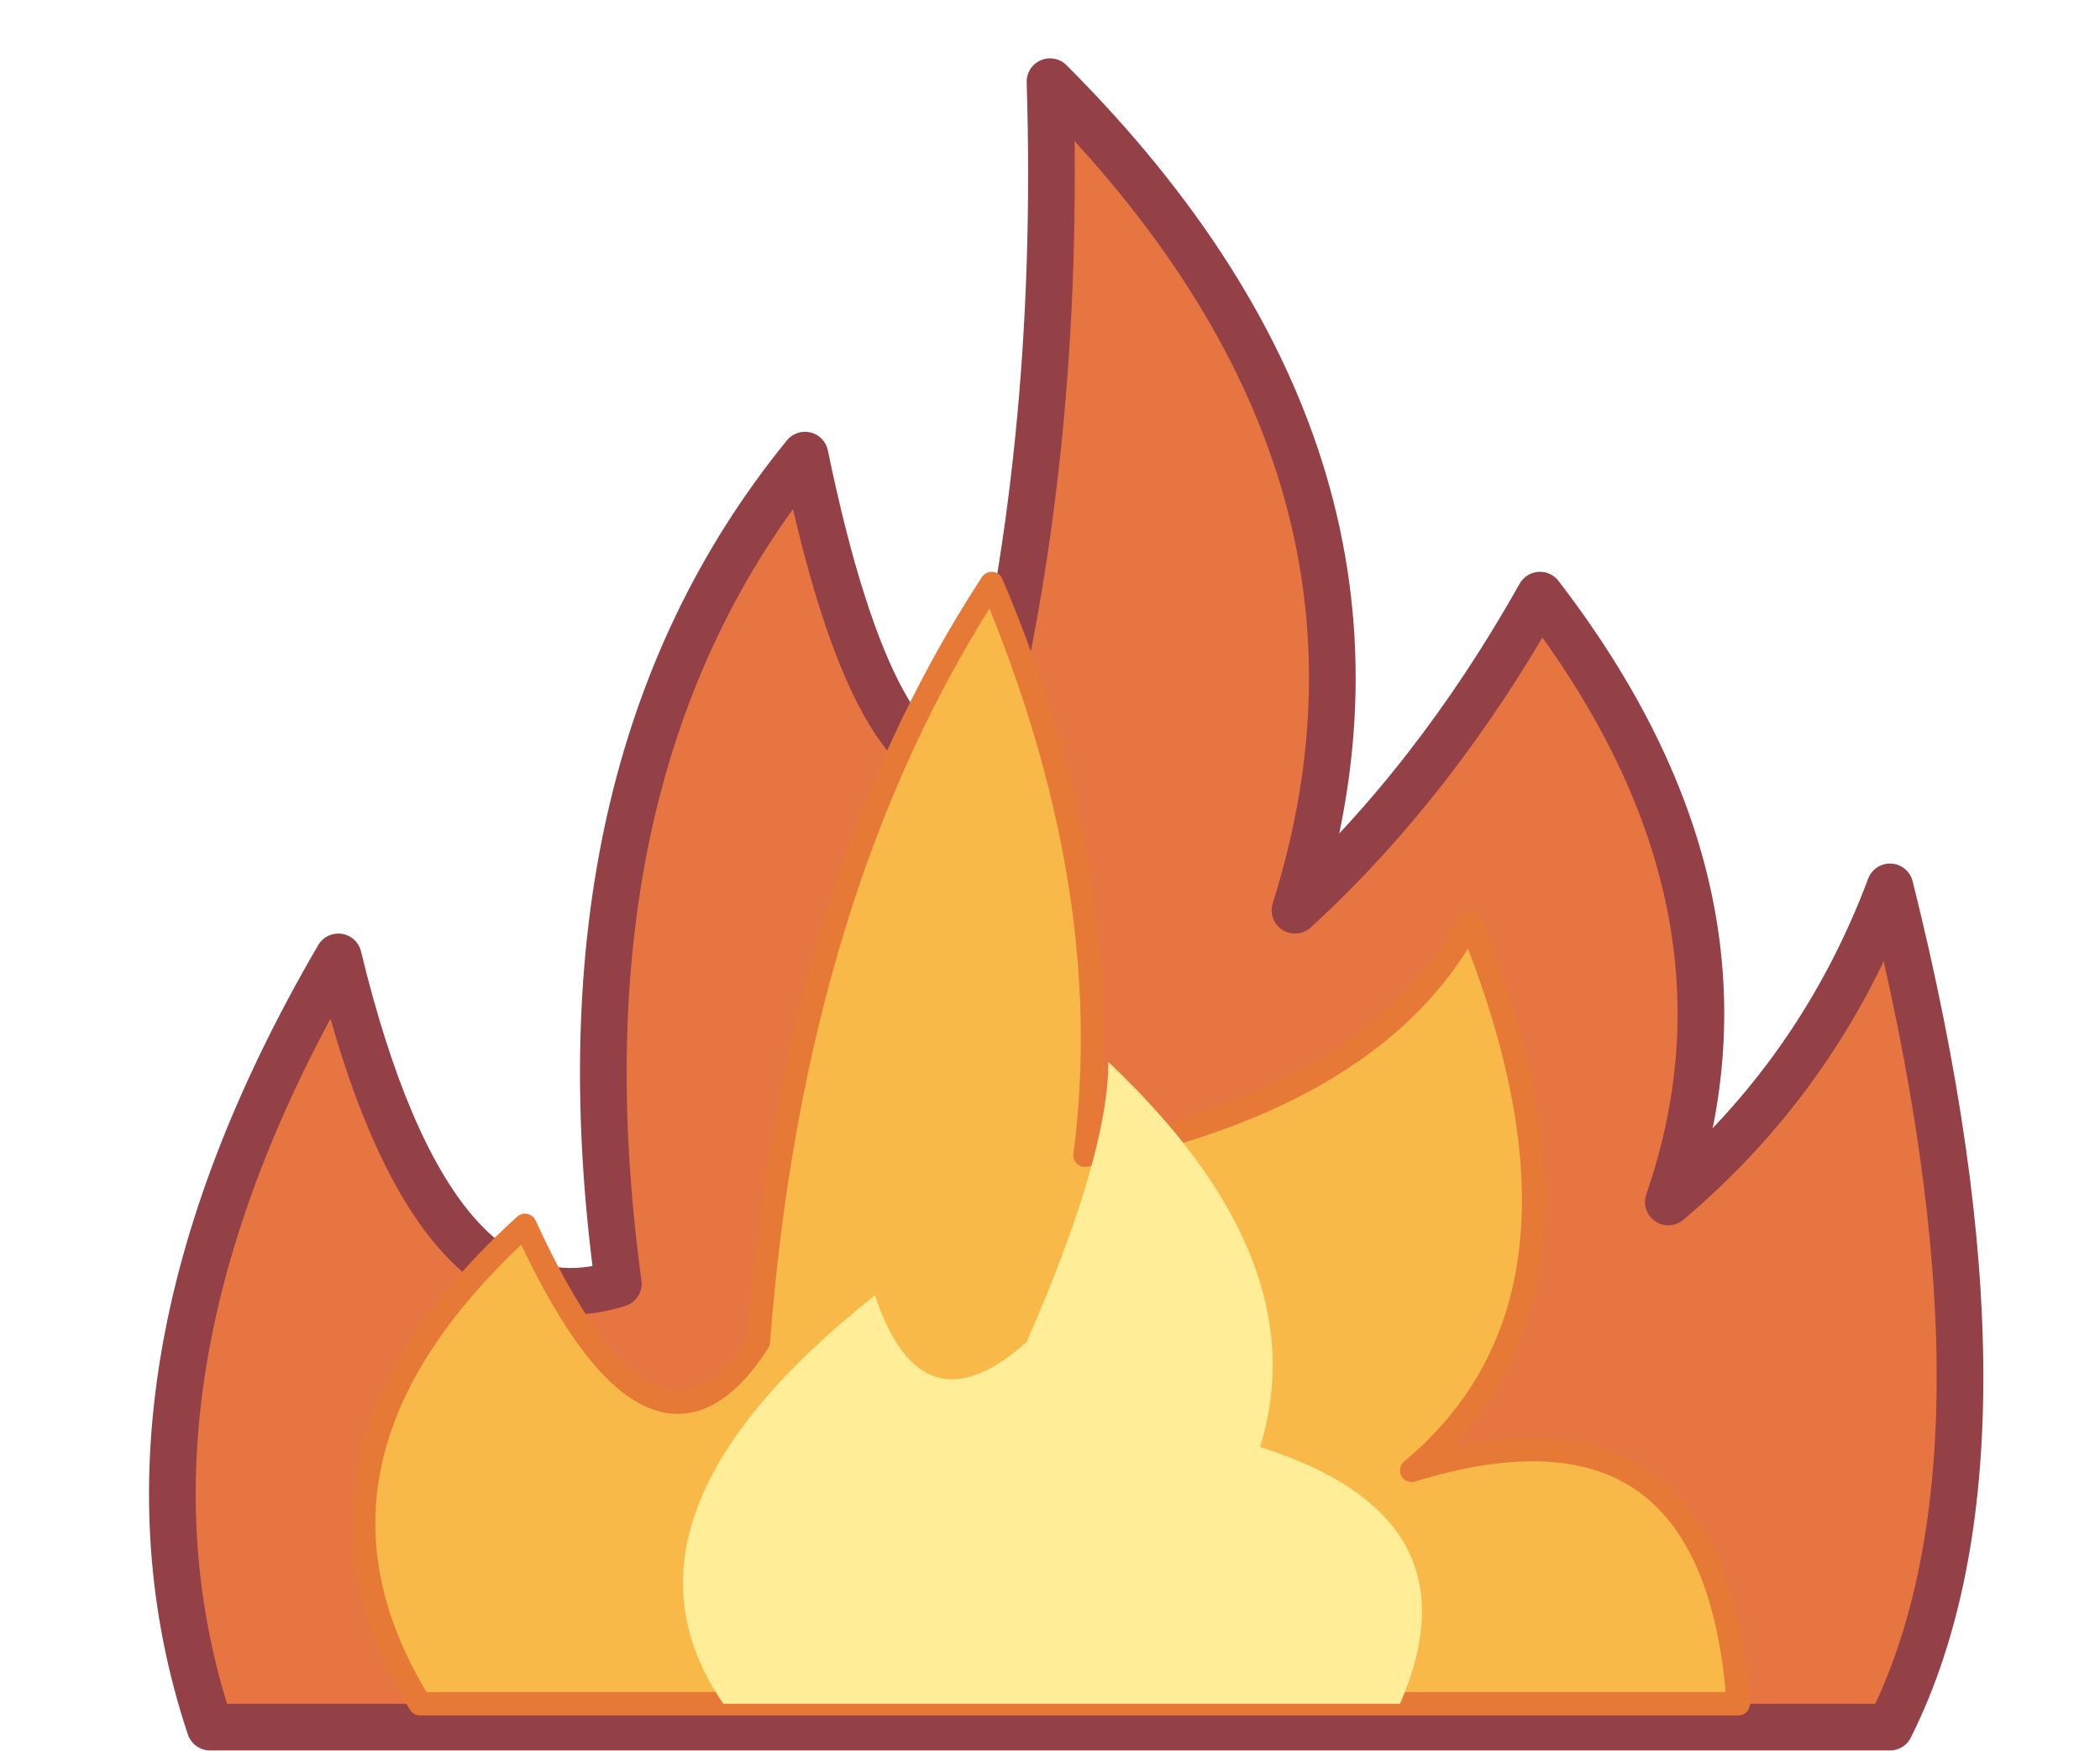
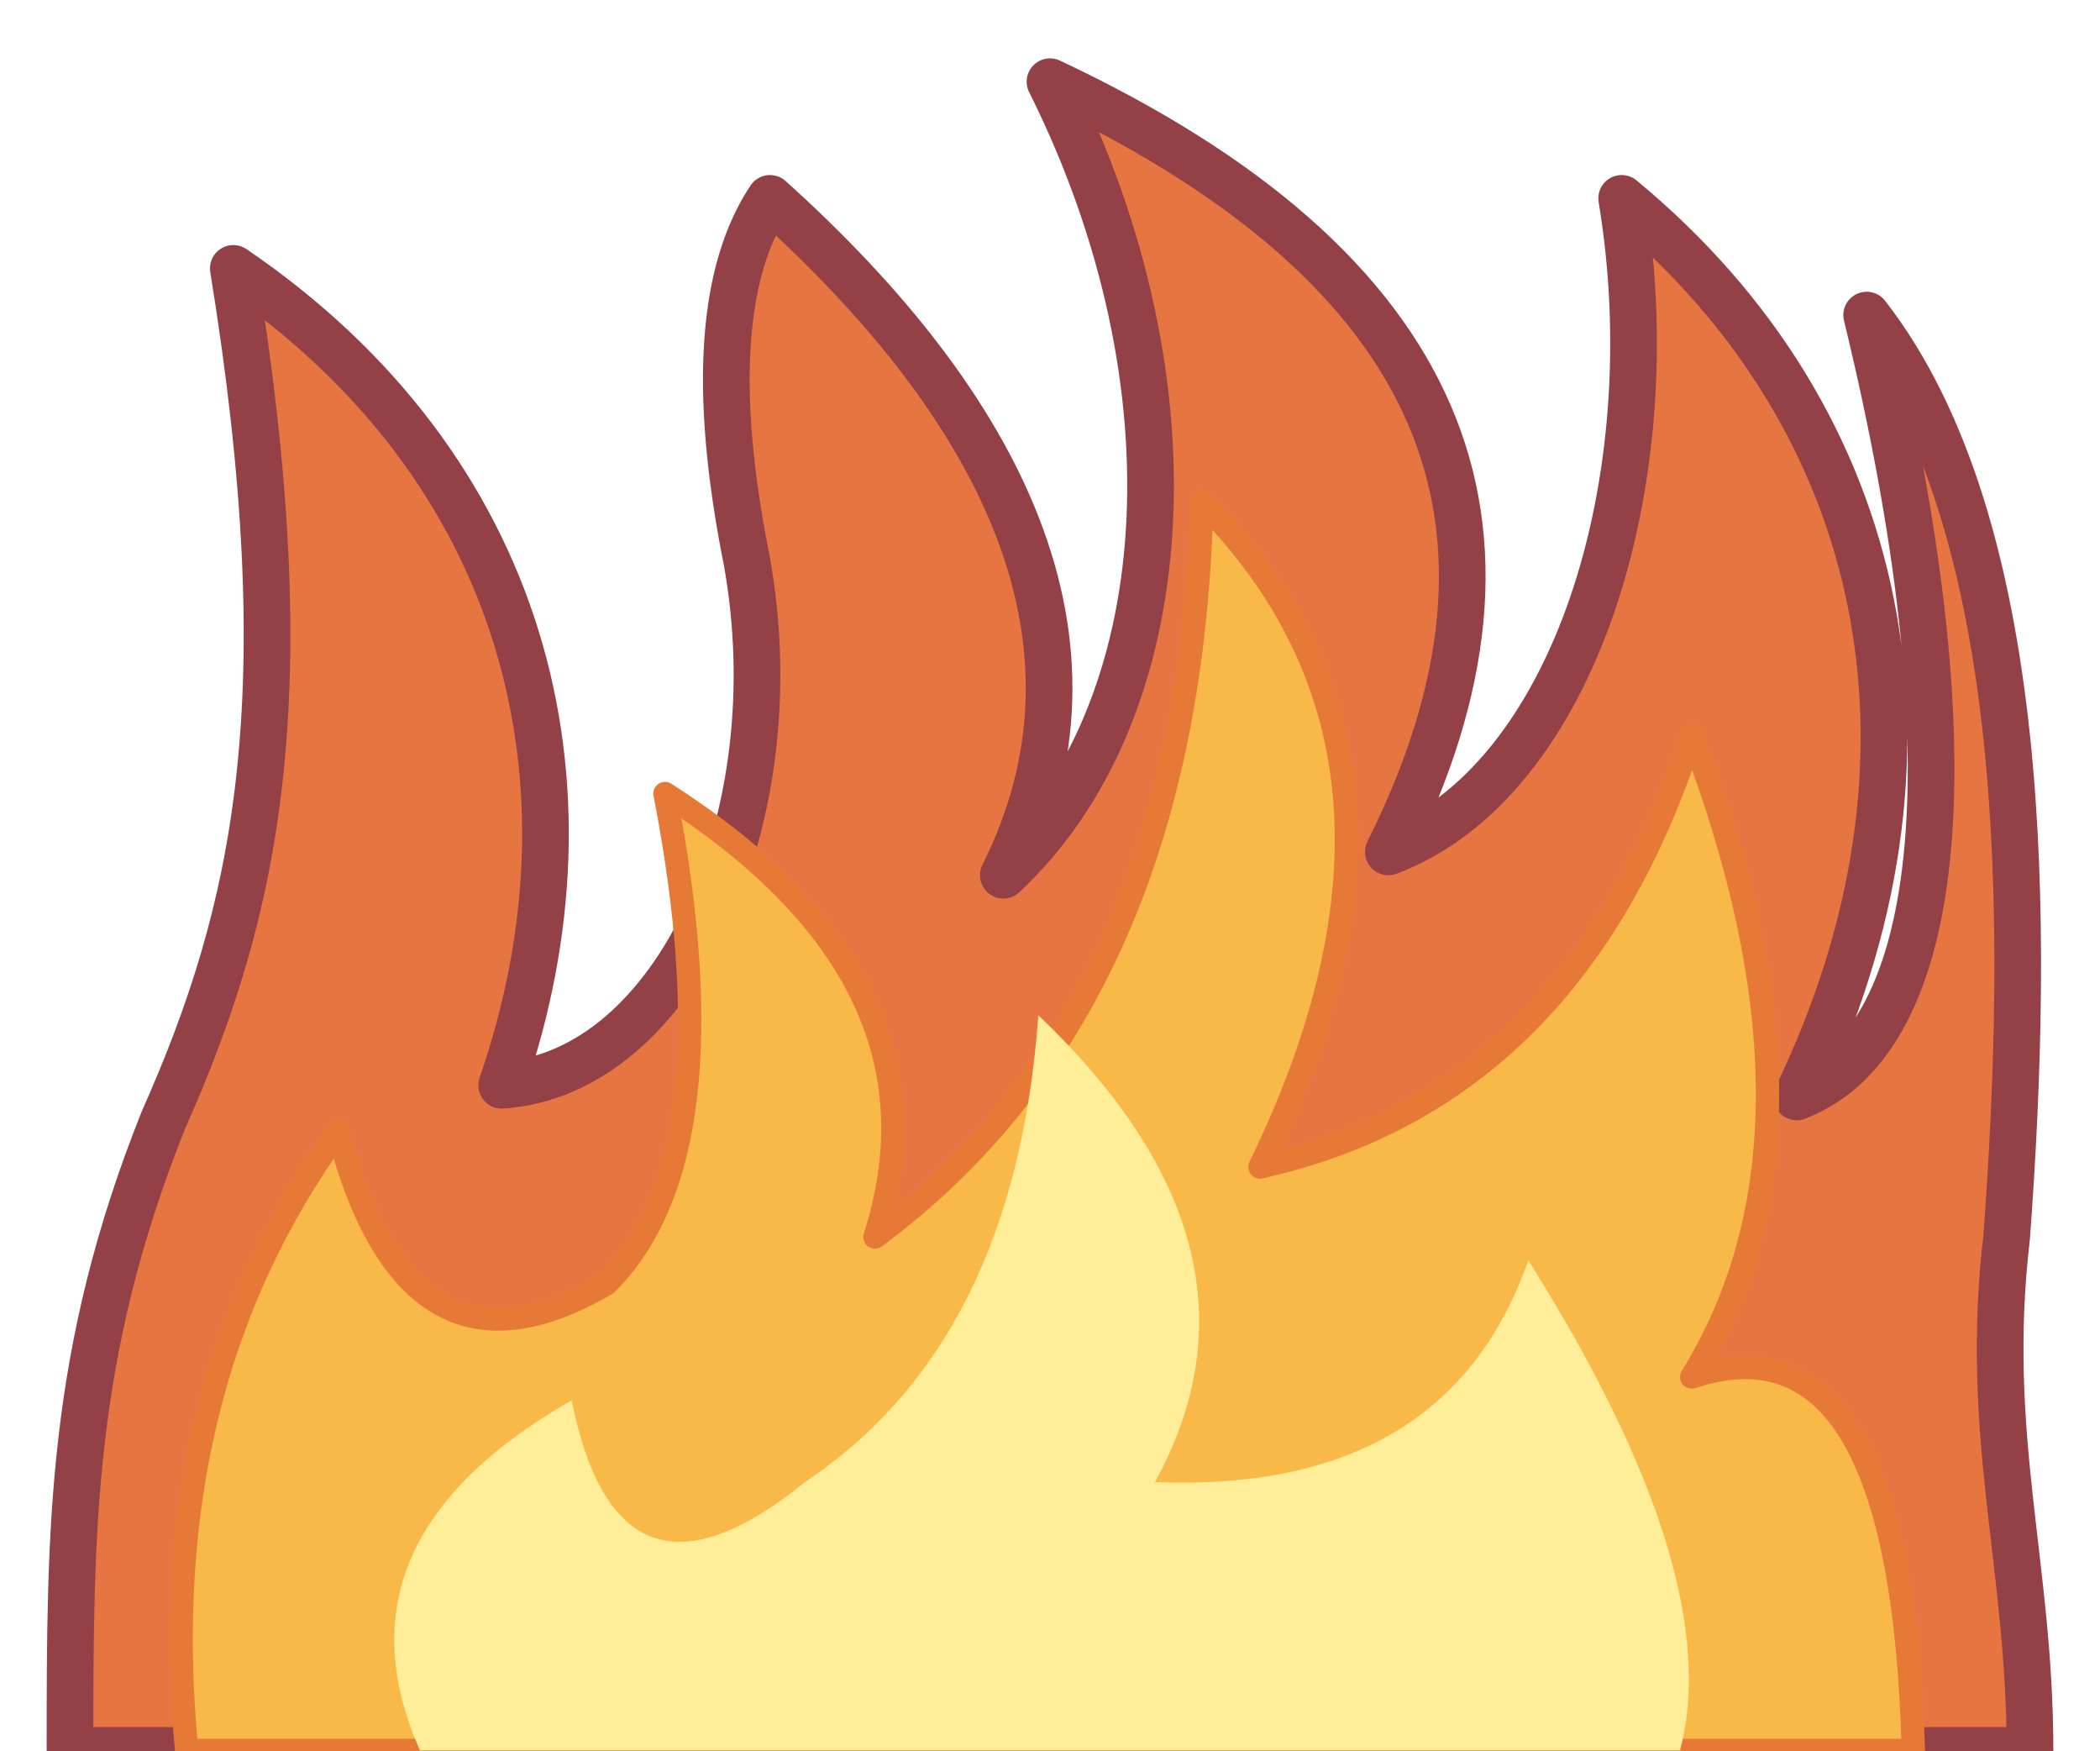
<svg xmlns="http://www.w3.org/2000/svg" width="180" height="150" viewBox="0 0 180 150" role="img" aria-labelledby="title">
  <g stroke-linecap="round" stroke-linejoin="round">
    <g id="flame-layer" stroke="#934047" stroke-width="4">
-       <path d="M18 148Q8 118 29 82Q37 115 53 110Q47 66 69 39Q75 68 84 66Q91 39 90 7Q123 40 111 78Q123 67 132 51Q152 77 143 103Q156 92 162 76Q174 124 162 148Z" fill="#e67542" />
-       <path d="M36 146Q23 125 45 105Q56 129 65 115Q68 76 85 50Q96 76 93 99Q118 94 126 79Q139 111 121 126Q147 118 149 146Z" fill="#f8b948" stroke="#e77937" stroke-width="2" />
-       <path d="M62 146Q51 130 75 111Q79 123 88 115Q95 99 95 91Q113 108 108 124Q127 130 120 146Z" fill="#ffed98" stroke="none" />
+       <path id="flame-shell" d="M6 150C6 131 6 116 14 96C22 78 26 60 20 23C45 40 52 67 43 93C58 92 68 70 64 48C61 33 62 23 66 17C86 35 96 55 86 75C101 61 103 33 90 7C124 23 133 45 119 73C135 67 143 41 139 17C162 36 168 65 154 94C167 89 169 64 160 27C174 45 174 79 172 106C170 123 174 134 174 150Z" fill="#e67542" />
+       <path id="flame-heart" d="M16 150Q13 119 29 97Q35 120 52 110Q63 99 57 68Q82 84 75 106Q102 86 103 43Q125 65 108 100Q135 94 145 63Q158 97 145 118Q163 112 164 150Z" fill="#f8b948" stroke="#e77937" stroke-width="2" />
+       <path id="flame-core" d="M36 150Q28 132 49 120Q53 140 69 127Q87 115 89 87Q110 107 99 127Q124 128 131 108Q148 135 144 150Z" fill="#ffed98" stroke="none" />
    </g>
  </g>
</svg>
